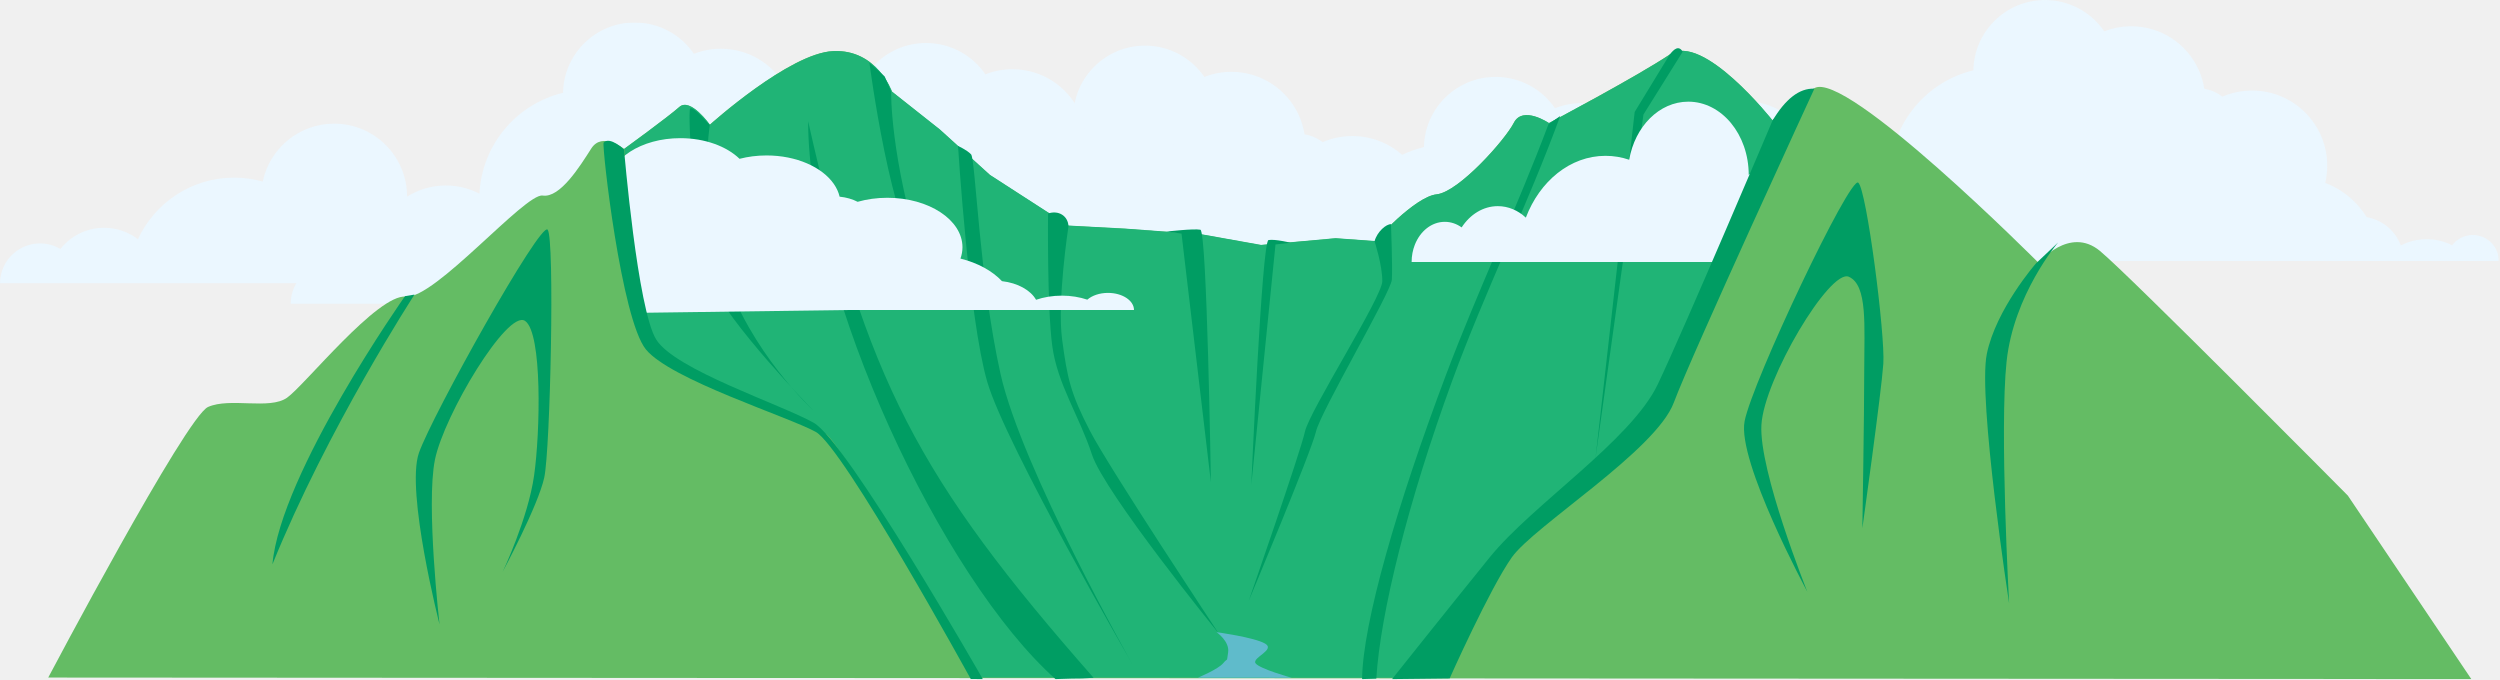
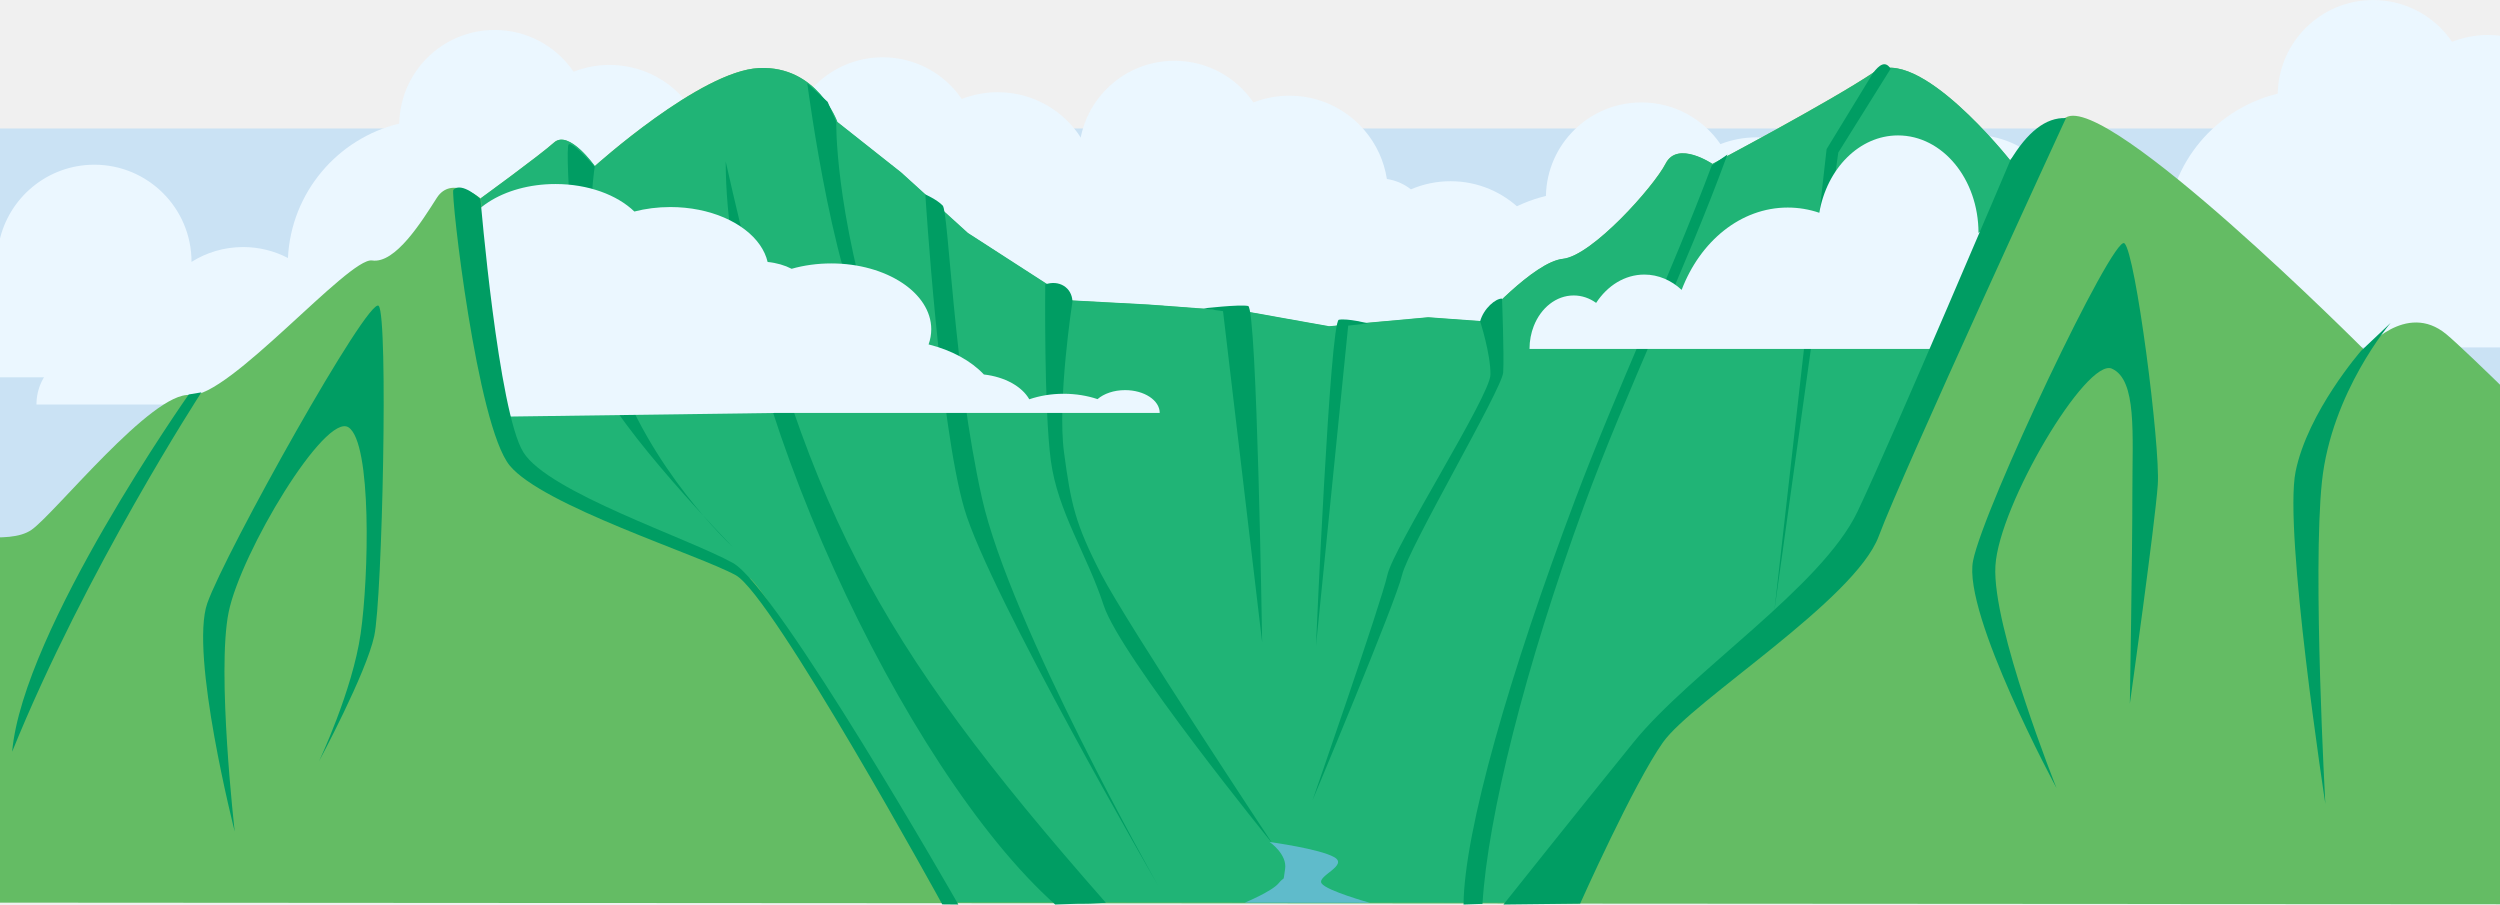
- <svg xmlns="http://www.w3.org/2000/svg" xmlns:xlink="http://www.w3.org/1999/xlink" width="1918px" height="521px" viewBox="0 0 1918 521" version="1.1">
+ <svg xmlns="http://www.w3.org/2000/svg" xmlns:xlink="http://www.w3.org/1999/xlink" width="1440px" height="521px" viewBox="0 0 1440 521" version="1.1">
  <defs>
    <polygon id="path-1" points="0.01 0.022 835.074 0.022 835.074 200.239 0.01 200.239" />
    <polygon id="path-3" points="0 0.257 835.065 0.257 835.065 200.472 0 200.472" />
  </defs>
  <g id="Spend-Plan" stroke="none" stroke-width="1" fill="none" fill-rule="evenodd">
-     <g id="Updated-Spend-Page-Copy-2" transform="translate(202, -16)">
-       <g id="Group-55" transform="translate(-202, 16)">
-         <g id="Group-3" transform="translate(1082, 0)">
-           <mask id="mask-2" fill="white">
-             <use xlink:href="#path-1" />
-           </mask>
-           <g id="Clip-2" />
-           <path d="M815.127,180.299 C808.646,180.299 802.891,183.39 799.247,188.175 C793.386,185.188 786.757,183.493 779.726,183.493 C772.583,183.493 765.852,185.243 759.922,188.322 C755.742,177.113 745.837,168.699 733.76,166.622 C726.388,154.691 715.209,145.361 701.916,140.324 C702.914,136.075 703.445,131.647 703.445,127.093 C703.445,95.273 677.641,69.478 645.808,69.478 C637.705,69.478 629.995,71.152 623,74.168 C619.067,71.086 614.34,68.97 609.172,68.195 C608.367,62.985 606.855,58.01 604.736,53.368 C595.797,33.779 576.047,20.156 553.102,20.156 C545.79,20.156 538.809,21.555 532.389,24.073 C522.493,9.557 505.826,0.022 486.928,0.022 C456.91,0.022 432.527,24.074 431.975,53.949 C396.431,62.511 369.7,93.675 367.86,131.378 C360.135,127.354 351.359,125.067 342.045,125.067 C331.122,125.067 320.938,128.205 312.324,133.614 L312.324,133.587 C312.324,102.687 287.266,77.638 256.353,77.638 C229.397,77.638 206.898,96.686 201.579,122.051 C194.602,120.1 187.245,119.053 179.645,119.053 C146.904,119.053 118.691,138.424 105.84,166.322 C98.642,160.813 89.649,157.531 79.885,157.531 C66.285,157.531 54.178,163.891 46.353,173.789 C41.776,171.083 36.44,169.524 30.736,169.524 C18.48,169.524 7.902,176.699 2.97,187.074 C1.074,191.065 0.01,195.527 0.01,200.239 L20.336,200.239 L37.161,200.239 L61.462,200.239 L98.428,200.239 L122.609,200.239 L260.863,200.239 L263.565,200.239 L289.464,200.239 L394.625,200.239 L398.242,200.239 L469.385,200.239 L505.188,200.239 L615.115,200.239 L654.557,200.239 L717.089,200.239 L743.287,200.239 L745.658,200.239 L762.067,200.239 L795.18,200.239 L813.795,200.239 L835.074,200.239 C835.074,189.227 826.144,180.299 815.127,180.299" id="Fill-1" fill="#EBF7FF" mask="url(#mask-2)" />
+     <g id="Updated-Spend-Page-Copy-2" transform="translate(0, -16)">
+       <g id="Group-19" transform="translate(-202, 16)">
+         <rect id="Rectangle" fill="#CAE2F4" x="41" y="74" width="1643" height="374" />
+         <g id="Group-55">
+           <g id="Group-3" transform="translate(1082, 0)">
+             <mask id="mask-2" fill="white">
+               <use xlink:href="#path-1" />
+             </mask>
+             <g id="Clip-2" />
+             <path d="M815.127,180.299 C808.646,180.299 802.891,183.39 799.247,188.175 C793.386,185.188 786.757,183.493 779.726,183.493 C772.583,183.493 765.852,185.243 759.922,188.322 C755.742,177.113 745.837,168.699 733.76,166.622 C726.388,154.691 715.209,145.361 701.916,140.324 C702.914,136.075 703.445,131.647 703.445,127.093 C703.445,95.273 677.641,69.478 645.808,69.478 C637.705,69.478 629.995,71.152 623,74.168 C619.067,71.086 614.34,68.97 609.172,68.195 C608.367,62.985 606.855,58.01 604.736,53.368 C595.797,33.779 576.047,20.156 553.102,20.156 C545.79,20.156 538.809,21.555 532.389,24.073 C522.493,9.557 505.826,0.022 486.928,0.022 C456.91,0.022 432.527,24.074 431.975,53.949 C396.431,62.511 369.7,93.675 367.86,131.378 C360.135,127.354 351.359,125.067 342.045,125.067 C331.122,125.067 320.938,128.205 312.324,133.614 L312.324,133.587 C312.324,102.687 287.266,77.638 256.353,77.638 C229.397,77.638 206.898,96.686 201.579,122.051 C194.602,120.1 187.245,119.053 179.645,119.053 C146.904,119.053 118.691,138.424 105.84,166.322 C98.642,160.813 89.649,157.531 79.885,157.531 C66.285,157.531 54.178,163.891 46.353,173.789 C41.776,171.083 36.44,169.524 30.736,169.524 C18.48,169.524 7.902,176.699 2.97,187.074 C1.074,191.065 0.01,195.527 0.01,200.239 L20.336,200.239 L37.161,200.239 L61.462,200.239 L98.428,200.239 L122.609,200.239 L260.863,200.239 L263.565,200.239 L289.464,200.239 L394.625,200.239 L398.242,200.239 L469.385,200.239 L505.188,200.239 L615.115,200.239 L654.557,200.239 L717.089,200.239 L743.287,200.239 L745.658,200.239 L762.067,200.239 L795.18,200.239 L813.795,200.239 L835.074,200.239 C835.074,189.227 826.144,180.299 815.127,180.299" id="Fill-1" fill="#EBF7FF" mask="url(#mask-2)" />
+           </g>
+           <g id="Group-6" transform="translate(0, 17)">
+             <mask id="mask-4" fill="white">
+               <use xlink:href="#path-3" />
+             </mask>
+             <g id="Clip-5" />
+             <path d="M815.117,180.533 C808.637,180.533 802.88,183.625 799.237,188.41 C793.376,185.423 786.746,183.727 779.717,183.727 C772.573,183.727 765.841,185.478 759.913,188.555 C755.733,177.347 745.826,168.933 733.75,166.856 C726.379,154.926 715.199,145.596 701.907,140.557 C702.905,136.309 703.435,131.881 703.435,127.328 C703.435,95.508 677.63,69.713 645.799,69.713 C637.696,69.713 629.985,71.386 622.99,74.403 C619.058,71.321 614.33,69.205 609.162,68.429 C608.356,63.22 606.845,58.243 604.726,53.601 C595.787,34.014 576.038,20.391 553.093,20.391 C545.781,20.391 538.798,21.789 532.379,24.307 C522.484,9.79 505.816,0.257 486.917,0.257 C456.899,0.257 432.517,24.308 431.965,54.182 C396.421,62.746 369.691,93.909 367.85,131.612 C360.124,127.588 351.35,125.302 342.036,125.302 C331.113,125.302 320.928,128.44 312.315,133.849 C312.315,133.839 312.315,133.83 312.315,133.822 C312.315,102.921 287.256,77.872 256.343,77.872 C229.388,77.872 206.889,96.921 201.569,122.286 C194.591,120.334 187.235,119.286 179.636,119.286 C146.893,119.286 118.681,138.657 105.829,166.557 C98.633,161.046 89.639,157.765 79.875,157.765 C66.275,157.765 54.168,164.125 46.344,174.023 C41.767,171.317 36.43,169.758 30.727,169.758 C18.47,169.758 7.893,176.933 2.961,187.308 C1.065,191.298 -0,195.761 -0,200.472 L20.327,200.472 L37.15,200.472 L37.152,200.472 L61.453,200.472 L98.418,200.472 L122.599,200.472 L260.853,200.472 L263.555,200.472 L289.454,200.472 L394.616,200.472 L398.233,200.472 L469.376,200.472 L505.177,200.472 L615.105,200.472 L654.547,200.472 L717.079,200.472 L743.278,200.472 L745.648,200.472 L762.057,200.472 L795.17,200.472 L813.785,200.472 L835.065,200.472 C835.065,189.461 826.133,180.533 815.117,180.533" id="Fill-4" fill="#EBF7FF" mask="url(#mask-4)" />
+           </g>
+           <path d="M1207.031,215.081 C1200.543,215.081 1194.78,218.17 1191.132,222.949 C1185.264,219.966 1178.628,218.272 1171.59,218.272 C1164.438,218.272 1157.7,220.02 1151.764,223.095 C1147.579,211.899 1137.662,203.494 1125.572,201.419 C1118.192,189.501 1107.001,180.182 1093.693,175.15 C1094.692,170.905 1095.223,166.482 1095.223,161.933 C1095.223,130.148 1069.39,104.381 1037.522,104.381 C1029.41,104.381 1021.691,106.053 1014.688,109.066 C1010.751,105.987 1006.018,103.873 1000.844,103.099 C1000.039,97.895 998.525,92.925 996.403,88.288 C987.454,68.72 967.683,55.112 944.712,55.112 C937.392,55.112 930.402,56.508 923.975,59.025 C914.069,44.524 897.382,35 878.463,35 C848.412,35 824.001,59.026 823.449,88.868 C787.866,97.421 761.104,128.551 759.262,166.213 C751.528,162.194 742.743,159.91 733.418,159.91 C722.483,159.91 712.287,163.044 703.664,168.447 L703.664,168.421 C703.664,137.554 678.578,112.531 647.63,112.531 C620.644,112.531 598.12,131.559 592.795,156.897 C585.809,154.947 578.446,153.902 570.837,153.902 C538.057,153.902 509.813,173.25 496.947,201.12 C489.744,195.616 480.74,192.338 470.964,192.338 C457.349,192.338 445.228,198.691 437.395,208.578 C432.813,205.876 427.47,204.318 421.76,204.318 C409.491,204.318 398.901,211.485 393.963,221.849 C392.065,225.836 391,230.293 391,235 L411.349,235 L411.35,235 L428.192,235 L452.522,235 L489.529,235 L513.737,235 L652.145,235 L654.85,235 L680.778,235 L786.057,235 L789.678,235 L860.901,235 L896.743,235 L1006.794,235 L1046.28,235 L1108.882,235 L1135.11,235 L1137.483,235 L1153.911,235 L1187.061,235 L1205.697,235 L1227,235 C1227,224 1218.06,215.081 1207.031,215.081" id="Fill-7" fill="#EBF7FF" />
+           <path d="M1039.029,213.081 C1032.543,213.081 1026.779,216.17 1023.133,220.949 C1017.264,217.966 1010.629,216.272 1003.59,216.272 C996.438,216.272 989.7,218.02 983.764,221.094 C979.579,209.899 969.661,201.494 957.572,199.419 C950.192,187.501 939.001,178.182 925.693,173.149 C926.692,168.905 927.223,164.482 927.223,159.933 C927.223,128.148 901.389,102.381 869.522,102.381 C861.41,102.381 853.691,104.053 846.688,107.066 C842.751,103.987 838.018,101.873 832.844,101.099 C832.038,95.895 830.525,90.925 828.403,86.288 C819.455,66.72 799.683,53.112 776.712,53.112 C769.392,53.112 762.403,54.508 755.976,57.025 C746.069,42.523 729.383,33 710.463,33 C680.412,33 656.002,57.026 655.449,86.868 C619.865,95.421 593.105,126.551 591.263,164.213 C583.528,160.194 574.744,157.91 565.419,157.91 C554.484,157.91 544.288,161.044 535.665,166.447 C535.665,166.438 535.665,166.429 535.665,166.421 C535.665,135.554 510.578,110.531 479.631,110.531 C452.645,110.531 430.121,129.559 424.795,154.897 C417.81,152.947 410.446,151.902 402.837,151.902 C370.058,151.902 341.814,171.25 328.948,199.12 C321.744,193.615 312.74,190.338 302.965,190.338 C289.35,190.338 277.229,196.691 269.396,206.578 C264.814,203.876 259.471,202.318 253.762,202.318 C241.491,202.318 230.902,209.485 225.965,219.849 C224.066,223.836 223,228.293 223,233 L243.35,233 L260.194,233 L284.522,233 L321.529,233 L345.737,233 L484.146,233 L486.851,233 L512.779,233 L618.058,233 L621.679,233 L692.902,233 L728.743,233 L838.794,233 L878.28,233 L940.882,233 L967.11,233 L969.483,233 L985.911,233 L1019.06,233 L1037.696,233 L1059,233 C1059,222 1050.058,213.081 1039.029,213.081" id="Fill-9" fill="#EBF7FF" />
+           <path d="M1476.031,239.081 C1469.544,239.081 1463.78,242.17 1460.132,246.949 C1454.265,243.966 1447.628,242.272 1440.59,242.272 C1433.44,242.272 1426.7,244.02 1420.765,247.095 C1416.579,235.899 1406.662,227.494 1394.573,225.419 C1387.192,213.501 1376.001,204.182 1362.694,199.15 C1363.693,194.905 1364.223,190.482 1364.223,185.933 C1364.223,154.148 1338.39,128.381 1306.522,128.381 C1298.41,128.381 1290.692,130.053 1283.689,133.066 C1279.752,129.987 1275.019,127.873 1269.845,127.099 C1269.039,121.895 1267.526,116.925 1265.404,112.288 C1256.454,92.72 1236.684,79.112 1213.713,79.112 C1206.392,79.112 1199.402,80.508 1192.976,83.025 C1183.07,68.524 1166.382,59 1147.462,59 C1117.412,59 1093.003,83.026 1092.45,112.868 C1056.866,121.421 1030.105,152.551 1028.262,190.213 C1020.527,186.194 1011.743,183.91 1002.419,183.91 C991.484,183.91 981.287,187.044 972.664,192.447 C972.664,192.438 972.666,192.429 972.666,192.421 C972.666,161.554 947.578,136.531 916.63,136.531 C889.644,136.531 867.12,155.559 861.795,180.897 C854.809,178.947 847.446,177.902 839.837,177.902 C807.058,177.902 778.813,197.25 765.948,225.12 C758.744,219.616 749.74,216.338 739.965,216.338 C726.349,216.338 714.229,222.691 706.395,232.578 C701.813,229.876 696.47,228.318 690.762,228.318 C678.491,228.318 667.902,235.485 662.965,245.849 C661.066,249.836 660,254.293 660,259 L680.35,259 L697.192,259 L721.522,259 L758.528,259 L782.737,259 L921.145,259 L923.851,259 L949.778,259 L1055.059,259 L1058.68,259 L1129.902,259 L1165.744,259 L1275.795,259 L1315.28,259 L1377.882,259 L1404.11,259 L1406.483,259 L1422.912,259 L1456.061,259 L1474.697,259 L1496,259 C1496,248 1487.06,239.081 1476.031,239.081" id="Fill-11" fill="#EBF7FF" />
+           <path d="M311.525,227.53 C333.36,229.663 402.898,147.978 416.329,150.027 C429.76,152.075 445.077,127.324 453.582,113.998 C462.088,100.673 478.792,114.248 478.792,114.248 C478.792,114.248 512.596,89.679 521.059,82.101 C529.521,74.523 544.486,95.742 544.486,95.742 C544.486,95.742 605.416,40.792 639.045,39.209 C672.674,37.627 684.191,70.307 684.191,70.307 L720.946,99.406 L759.339,134.268 L819.554,173.179 L863.238,175.526 L922.032,179.94 L967.354,188.052 L1024.541,182.871 L1054.78,185.087 C1054.78,185.087 1085.296,150.908 1102.118,149.159 C1118.939,147.411 1154.542,107.534 1161.366,94.192 C1168.191,80.85 1188.258,94.458 1188.258,94.458 C1188.258,94.458 1255.764,58.73 1281.106,41.74 C1306.448,24.75 1359.72,92.325 1359.72,92.325 C1359.72,92.325 1368.196,82.832 1391.843,67.741 C1415.49,52.65 1563.948,201.626 1563.948,201.626 C1563.948,201.626 1587.698,173.126 1611.081,192.515 C1634.466,211.904 1801.266,380.218 1801.266,380.218 L1896,521 L37,519.821 C37,519.821 142.738,319.725 159.603,312.229 C176.468,304.735 206.649,314.61 220.168,305.167 C233.686,295.722 289.69,225.398 311.525,227.53" id="Fill-13" fill="#64BC64" />
+           <path d="M479,114.171 C479,114.171 512.801,89.628 521.263,82.056 C529.725,74.486 544.69,95.684 544.69,95.684 C544.69,95.684 605.617,40.791 639.243,39.209 C672.871,37.629 684.386,70.275 684.386,70.275 L721.14,99.345 L759.532,134.17 L819.742,173.041 L863.424,175.387 L922.216,179.795 L967.534,187.898 L1024.718,182.724 L1054.955,184.936 C1054.955,184.936 1085.469,150.793 1102.291,149.045 C1119.112,147.299 1154.712,107.464 1161.535,94.135 C1168.361,80.808 1188.426,94.402 1188.426,94.402 C1188.426,94.402 1255.929,58.71 1281.27,41.737 C1306.61,24.765 1359.878,92.272 1359.878,92.272 C1359.878,92.272 1368.354,82.787 1392,67.711 C1358.957,102.787 1274.362,322.661 1274.362,322.661 L1158.75,422.304 L1104.22,520 L750.698,519.778 C750.698,519.778 643.414,336.828 633.639,332.905 C616.568,326.052 507.966,282.862 497.74,264.58 C487.516,246.299 479,114.171 479,114.171" id="Fill-15" fill="#20B476" />
+           <path d="M708,201 C683.726,176.768 667,48 667,48 L678.725,58.673 L683.698,70.239 C683.698,70.239 682.481,119.172 708,201" id="Fill-17" fill="#009D63" />
+           <path d="M620,93 C620.107,225.686 722.838,443.591 809.805,521 C835.633,519.979 819.908,521.1 839,520.012 C704.342,366.859 664.51,291.193 620,93" id="Fill-19" fill="#009D63" />
+           <path d="M544.562,96.049 C544.562,96.049 532.088,81.413 529.557,83.142 C527.027,84.871 533.253,185.243 545.325,215.983 C557.397,246.721 624,315 624,315 C624,315 575.12,269.862 555.452,208.428 C535.784,146.994 544.562,96.049 544.562,96.049" id="Fill-21" fill="#009D63" />
+           <path d="M402.815,246.195 C389.445,237.132 340.669,318.295 333.687,352.671 C326.705,387.046 337.203,479 337.203,479 C337.203,479 311.105,376.686 321.407,347.446 C331.709,318.206 414.597,169.769 420.148,176.203 C425.698,182.635 422.222,344.617 417.577,366.257 C412.933,387.899 385.667,438.658 385.667,438.658 C385.667,438.658 405.016,398.026 409.748,364.905 C414.481,331.784 416.184,255.257 402.815,246.195" id="Fill-23" fill="#009D63" />
+           <path d="M1418.453,212.345 C1403.944,205.861 1353.384,290.792 1351.356,325.977 C1349.327,361.162 1386.589,454 1386.589,454 C1386.589,454 1332.429,353.806 1338.47,323.078 C1344.512,292.348 1419.263,134.805 1425.665,140.132 C1432.067,145.457 1446.411,256.926 1444.887,279.123 C1443.364,301.32 1428.797,405.314 1428.797,405.314 C1428.797,405.314 1430.264,317.074 1430.245,283.538 C1430.228,250.002 1432.961,218.83 1418.453,212.345" id="Fill-25" fill="#009D63" />
+           <path d="M318,226 C318,226 251.197,328.739 209,433 C215.129,362.849 310.718,227.204 310.718,227.204 L318,226 Z" id="Fill-27" fill="#009D63" />
+           <path d="M735,112 C735,112 741.634,114.9 745.004,118.407 C748.376,121.912 751.318,213.755 767.576,286.728 C783.833,359.7 869,510 869,510 C869,510 771.64,341.695 757.439,293.014 C743.239,244.333 735,112 735,112" id="Fill-29" fill="#009D63" />
+           <path d="M1187.998,95.289 C1164.178,158.727 1133.281,224.155 1109.309,287.744 C1071.789,387.283 1045.408,478.474 1045,521 L1055.914,520.629 C1058.912,470.735 1080.352,384.439 1114.317,291.621 C1138.801,224.711 1172.759,155.483 1197,89 L1187.998,95.289 Z" id="Fill-31" fill="#009D63" />
+           <path d="M819.736,173.616 C819.736,173.616 810.896,230.872 814.87,260.538 C818.845,290.205 821.28,301.698 836.185,330.516 C851.091,359.335 935,486 935,486 C935,486 847.306,378.094 837.727,348.691 C828.147,319.286 811.247,294.909 807.27,265.242 C803.297,235.576 804.059,163.826 804.059,163.826 C811.891,161.046 819.426,165.526 819.736,173.616" id="Fill-33" fill="#009D63" />
+           <path d="M895,177.667 L906.462,179.217 L929,370 C929,370 926.024,177.252 920.933,176.245 C915.841,175.237 895,177.667 895,177.667" id="Fill-35" fill="#009D63" />
+           <path d="M990,186.247 L978.563,187.567 L960,372 C960,372 968.103,185.077 973.189,184.171 C978.275,183.265 990,186.247 990,186.247" id="Fill-37" fill="#009D63" />
+           <path d="M1054.557,185.069 C1056.602,177.611 1063.629,171.783 1067.164,172.006 C1067.164,172.006 1068.46,205.006 1067.825,214.58 C1067.189,224.156 1013.079,315.916 1009.589,331.211 C1006.099,346.505 958,461 958,461 C958,461 997.661,347.061 1001.157,331.128 C1004.651,315.193 1060.414,227.92 1060.507,215.785 C1060.598,203.651 1054.557,185.069 1054.557,185.069" id="Fill-39" fill="#009D63" />
+           <path d="M1291,39.607 L1260.854,87.866 L1224,352 L1254.126,85.882 L1280.867,42.063 C1284.445,37.368 1287.918,34.723 1291,39.607" id="Fill-41" fill="#009D63" />
+           <path d="M933.333,485 C933.333,485 962.13,488.914 970.532,493.735 C978.931,498.557 960.323,504.536 963.242,508.829 C966.162,513.122 991,520 991,520 L919,519.929 C919,519.929 934.659,513.447 938.493,508.746 C942.327,504.044 940.88,509.084 942.213,500.568 C943.545,492.051 933.333,485 933.333,485" id="Fill-43" fill="#5FBBCB" />
+           <path d="M1579,186 C1579,186 1544.905,225.836 1539.44,277.43 C1533.977,329.025 1541.396,463 1541.396,463 C1541.396,463 1517.258,305.905 1524.281,271.542 C1531.302,237.178 1561.981,202.093 1561.981,202.093 L1579,186 Z" id="Fill-45" fill="#009D63" />
+           <path d="M1356.378,121.546 C1365.419,121.211 1348.743,128.734 1341.61,134.159 L1341.61,134.132 C1341.61,103.132 1320.86,78 1295.263,78 C1272.944,78 1254.313,97.112 1249.908,122.559 C1244.13,120.601 1238.039,119.55 1231.746,119.55 C1204.635,119.55 1181.273,138.984 1170.631,166.973 C1164.672,161.445 1157.225,158.154 1149.14,158.154 C1137.878,158.154 1127.854,164.534 1121.375,174.465 C1117.584,171.749 1113.165,170.186 1108.443,170.186 C1098.295,170.186 1089.536,177.383 1085.452,187.794 C1083.881,191.796 1083,196.274 1083,201 L1099.832,201 L1113.762,201 L1133.887,201 L1164.495,201 L1184.517,201 L1298.997,201 L1301.236,201 L1322.681,201" id="Fill-47" fill="#EBF7FF" />
+           <path d="M1392,68.022 C1392,68.022 1297.898,271.966 1284.155,308.849 C1270.412,345.729 1176.866,403.523 1159.856,427.609 C1142.845,451.693 1112.173,520.479 1112.173,520.479 L1068,521 C1068,521 1110.19,467.965 1143.029,427.442 C1175.871,386.919 1251.402,337.884 1271.924,294.686 C1292.446,251.489 1359.842,92.595 1359.842,92.595 C1369.653,76.196 1380.316,67.508 1392,68.022" id="Fill-49" fill="#009D63" />
+           <path d="M488.41,216.996 L490.572,240 L650.095,237.839 L689.527,237.839 L752.043,237.839 L778.236,237.839 L780.605,237.839 L797.011,237.839 L830.116,237.839 L848.726,237.839 L870,237.839 C870,230.587 861.072,224.709 850.058,224.709 C843.58,224.709 837.824,226.744 834.181,229.895 C828.322,227.929 821.695,226.812 814.666,226.812 C807.525,226.812 800.795,227.964 794.866,229.992 C790.687,222.611 780.785,217.072 768.711,215.703 C761.341,207.847 750.165,201.704 736.875,198.386 C737.873,195.588 738.403,192.673 738.403,189.674 C738.403,168.721 712.605,151.736 680.78,151.736 C672.68,151.736 664.971,152.838 657.979,154.825 C654.046,152.795 649.321,151.401 644.153,150.891 C643.349,147.46 641.837,144.184 639.718,141.127 C630.781,128.229 611.038,119.258 588.099,119.258 C580.787,119.258 573.807,120.179 567.39,121.838 C557.497,112.278 540.833,106 521.939,106 C491.929,106 467.552,121.838 467,141.51 L488.41,216.996 Z" id="Fill-51" fill="#EBF7FF" />
+           <path d="M478.766,114.661 C478.766,114.661 467.902,104.335 463.094,109.397 C461.669,112.256 476.649,244.921 495.551,268.098 C514.453,291.276 604.585,319.629 625.82,331.335 C647.054,343.04 744.742,520.907 744.742,520.907 L754,521 C754,521 649.894,338.598 624.19,324.294 C598.485,309.99 517.879,283.647 503.464,260.513 C489.051,237.38 478.766,114.661 478.766,114.661" id="Fill-53" fill="#009D63" />
        </g>
-         <g id="Group-6" transform="translate(0, 17)">
-           <mask id="mask-4" fill="white">
-             <use xlink:href="#path-3" />
-           </mask>
-           <g id="Clip-5" />
-           <path d="M815.117,180.533 C808.637,180.533 802.88,183.625 799.237,188.41 C793.376,185.423 786.746,183.727 779.717,183.727 C772.573,183.727 765.841,185.478 759.913,188.555 C755.733,177.347 745.826,168.933 733.75,166.856 C726.379,154.926 715.199,145.596 701.907,140.557 C702.905,136.309 703.435,131.881 703.435,127.328 C703.435,95.508 677.63,69.713 645.799,69.713 C637.696,69.713 629.985,71.386 622.99,74.403 C619.058,71.321 614.33,69.205 609.162,68.429 C608.356,63.22 606.845,58.243 604.726,53.601 C595.787,34.014 576.038,20.391 553.093,20.391 C545.781,20.391 538.798,21.789 532.379,24.307 C522.484,9.79 505.816,0.257 486.917,0.257 C456.899,0.257 432.517,24.308 431.965,54.182 C396.421,62.746 369.691,93.909 367.85,131.612 C360.124,127.588 351.35,125.302 342.036,125.302 C331.113,125.302 320.928,128.44 312.315,133.849 C312.315,133.839 312.315,133.83 312.315,133.822 C312.315,102.921 287.256,77.872 256.343,77.872 C229.388,77.872 206.889,96.921 201.569,122.286 C194.591,120.334 187.235,119.286 179.636,119.286 C146.893,119.286 118.681,138.657 105.829,166.557 C98.633,161.046 89.639,157.765 79.875,157.765 C66.275,157.765 54.168,164.125 46.344,174.023 C41.767,171.317 36.43,169.758 30.727,169.758 C18.47,169.758 7.893,176.933 2.961,187.308 C1.065,191.298 -0,195.761 -0,200.472 L20.327,200.472 L37.15,200.472 L37.152,200.472 L61.453,200.472 L98.418,200.472 L122.599,200.472 L260.853,200.472 L263.555,200.472 L289.454,200.472 L394.616,200.472 L398.233,200.472 L469.376,200.472 L505.177,200.472 L615.105,200.472 L654.547,200.472 L717.079,200.472 L743.278,200.472 L745.648,200.472 L762.057,200.472 L795.17,200.472 L813.785,200.472 L835.065,200.472 C835.065,189.461 826.133,180.533 815.117,180.533" id="Fill-4" fill="#EBF7FF" mask="url(#mask-4)" />
-         </g>
-         <path d="M1207.031,215.081 C1200.543,215.081 1194.78,218.17 1191.132,222.949 C1185.264,219.966 1178.628,218.272 1171.59,218.272 C1164.438,218.272 1157.7,220.02 1151.764,223.095 C1147.579,211.899 1137.662,203.494 1125.572,201.419 C1118.192,189.501 1107.001,180.182 1093.693,175.15 C1094.692,170.905 1095.223,166.482 1095.223,161.933 C1095.223,130.148 1069.39,104.381 1037.522,104.381 C1029.41,104.381 1021.691,106.053 1014.688,109.066 C1010.751,105.987 1006.018,103.873 1000.844,103.099 C1000.039,97.895 998.525,92.925 996.403,88.288 C987.454,68.72 967.683,55.112 944.712,55.112 C937.392,55.112 930.402,56.508 923.975,59.025 C914.069,44.524 897.382,35 878.463,35 C848.412,35 824.001,59.026 823.449,88.868 C787.866,97.421 761.104,128.551 759.262,166.213 C751.528,162.194 742.743,159.91 733.418,159.91 C722.483,159.91 712.287,163.044 703.664,168.447 L703.664,168.421 C703.664,137.554 678.578,112.531 647.63,112.531 C620.644,112.531 598.12,131.559 592.795,156.897 C585.809,154.947 578.446,153.902 570.837,153.902 C538.057,153.902 509.813,173.25 496.947,201.12 C489.744,195.616 480.74,192.338 470.964,192.338 C457.349,192.338 445.228,198.691 437.395,208.578 C432.813,205.876 427.47,204.318 421.76,204.318 C409.491,204.318 398.901,211.485 393.963,221.849 C392.065,225.836 391,230.293 391,235 L411.349,235 L411.35,235 L428.192,235 L452.522,235 L489.529,235 L513.737,235 L652.145,235 L654.85,235 L680.778,235 L786.057,235 L789.678,235 L860.901,235 L896.743,235 L1006.794,235 L1046.28,235 L1108.882,235 L1135.11,235 L1137.483,235 L1153.911,235 L1187.061,235 L1205.697,235 L1227,235 C1227,224 1218.06,215.081 1207.031,215.081" id="Fill-7" fill="#EBF7FF" />
-         <path d="M1039.029,213.081 C1032.543,213.081 1026.779,216.17 1023.133,220.949 C1017.264,217.966 1010.629,216.272 1003.59,216.272 C996.438,216.272 989.7,218.02 983.764,221.094 C979.579,209.899 969.661,201.494 957.572,199.419 C950.192,187.501 939.001,178.182 925.693,173.149 C926.692,168.905 927.223,164.482 927.223,159.933 C927.223,128.148 901.389,102.381 869.522,102.381 C861.41,102.381 853.691,104.053 846.688,107.066 C842.751,103.987 838.018,101.873 832.844,101.099 C832.038,95.895 830.525,90.925 828.403,86.288 C819.455,66.72 799.683,53.112 776.712,53.112 C769.392,53.112 762.403,54.508 755.976,57.025 C746.069,42.523 729.383,33 710.463,33 C680.412,33 656.002,57.026 655.449,86.868 C619.865,95.421 593.105,126.551 591.263,164.213 C583.528,160.194 574.744,157.91 565.419,157.91 C554.484,157.91 544.288,161.044 535.665,166.447 C535.665,166.438 535.665,166.429 535.665,166.421 C535.665,135.554 510.578,110.531 479.631,110.531 C452.645,110.531 430.121,129.559 424.795,154.897 C417.81,152.947 410.446,151.902 402.837,151.902 C370.058,151.902 341.814,171.25 328.948,199.12 C321.744,193.615 312.74,190.338 302.965,190.338 C289.35,190.338 277.229,196.691 269.396,206.578 C264.814,203.876 259.471,202.318 253.762,202.318 C241.491,202.318 230.902,209.485 225.965,219.849 C224.066,223.836 223,228.293 223,233 L243.35,233 L260.194,233 L284.522,233 L321.529,233 L345.737,233 L484.146,233 L486.851,233 L512.779,233 L618.058,233 L621.679,233 L692.902,233 L728.743,233 L838.794,233 L878.28,233 L940.882,233 L967.11,233 L969.483,233 L985.911,233 L1019.06,233 L1037.696,233 L1059,233 C1059,222 1050.058,213.081 1039.029,213.081" id="Fill-9" fill="#EBF7FF" />
-         <path d="M1476.031,239.081 C1469.544,239.081 1463.78,242.17 1460.132,246.949 C1454.265,243.966 1447.628,242.272 1440.59,242.272 C1433.44,242.272 1426.7,244.02 1420.765,247.095 C1416.579,235.899 1406.662,227.494 1394.573,225.419 C1387.192,213.501 1376.001,204.182 1362.694,199.15 C1363.693,194.905 1364.223,190.482 1364.223,185.933 C1364.223,154.148 1338.39,128.381 1306.522,128.381 C1298.41,128.381 1290.692,130.053 1283.689,133.066 C1279.752,129.987 1275.019,127.873 1269.845,127.099 C1269.039,121.895 1267.526,116.925 1265.404,112.288 C1256.454,92.72 1236.684,79.112 1213.713,79.112 C1206.392,79.112 1199.402,80.508 1192.976,83.025 C1183.07,68.524 1166.382,59 1147.462,59 C1117.412,59 1093.003,83.026 1092.45,112.868 C1056.866,121.421 1030.105,152.551 1028.262,190.213 C1020.527,186.194 1011.743,183.91 1002.419,183.91 C991.484,183.91 981.287,187.044 972.664,192.447 C972.664,192.438 972.666,192.429 972.666,192.421 C972.666,161.554 947.578,136.531 916.63,136.531 C889.644,136.531 867.12,155.559 861.795,180.897 C854.809,178.947 847.446,177.902 839.837,177.902 C807.058,177.902 778.813,197.25 765.948,225.12 C758.744,219.616 749.74,216.338 739.965,216.338 C726.349,216.338 714.229,222.691 706.395,232.578 C701.813,229.876 696.47,228.318 690.762,228.318 C678.491,228.318 667.902,235.485 662.965,245.849 C661.066,249.836 660,254.293 660,259 L680.35,259 L697.192,259 L721.522,259 L758.528,259 L782.737,259 L921.145,259 L923.851,259 L949.778,259 L1055.059,259 L1058.68,259 L1129.902,259 L1165.744,259 L1275.795,259 L1315.28,259 L1377.882,259 L1404.11,259 L1406.483,259 L1422.912,259 L1456.061,259 L1474.697,259 L1496,259 C1496,248 1487.06,239.081 1476.031,239.081" id="Fill-11" fill="#EBF7FF" />
-         <path d="M311.525,227.53 C333.36,229.663 402.898,147.978 416.329,150.027 C429.76,152.075 445.077,127.324 453.582,113.998 C462.088,100.673 478.792,114.248 478.792,114.248 C478.792,114.248 512.596,89.679 521.059,82.101 C529.521,74.523 544.486,95.742 544.486,95.742 C544.486,95.742 605.416,40.792 639.045,39.209 C672.674,37.627 684.191,70.307 684.191,70.307 L720.946,99.406 L759.339,134.268 L819.554,173.179 L863.238,175.526 L922.032,179.94 L967.354,188.052 L1024.541,182.871 L1054.78,185.087 C1054.78,185.087 1085.296,150.908 1102.118,149.159 C1118.939,147.411 1154.542,107.534 1161.366,94.192 C1168.191,80.85 1188.258,94.458 1188.258,94.458 C1188.258,94.458 1255.764,58.73 1281.106,41.74 C1306.448,24.75 1359.72,92.325 1359.72,92.325 C1359.72,92.325 1368.196,82.832 1391.843,67.741 C1415.49,52.65 1563.948,201.626 1563.948,201.626 C1563.948,201.626 1587.698,173.126 1611.081,192.515 C1634.466,211.904 1801.266,380.218 1801.266,380.218 L1896,521 L37,519.821 C37,519.821 142.738,319.725 159.603,312.229 C176.468,304.735 206.649,314.61 220.168,305.167 C233.686,295.722 289.69,225.398 311.525,227.53" id="Fill-13" fill="#64BC64" />
-         <path d="M479,114.171 C479,114.171 512.801,89.628 521.263,82.056 C529.725,74.486 544.69,95.684 544.69,95.684 C544.69,95.684 605.617,40.791 639.243,39.209 C672.871,37.629 684.386,70.275 684.386,70.275 L721.14,99.345 L759.532,134.17 L819.742,173.041 L863.424,175.387 L922.216,179.795 L967.534,187.898 L1024.718,182.724 L1054.955,184.936 C1054.955,184.936 1085.469,150.793 1102.291,149.045 C1119.112,147.299 1154.712,107.464 1161.535,94.135 C1168.361,80.808 1188.426,94.402 1188.426,94.402 C1188.426,94.402 1255.929,58.71 1281.27,41.737 C1306.61,24.765 1359.878,92.272 1359.878,92.272 C1359.878,92.272 1368.354,82.787 1392,67.711 C1358.957,102.787 1274.362,322.661 1274.362,322.661 L1158.75,422.304 L1104.22,520 L750.698,519.778 C750.698,519.778 643.414,336.828 633.639,332.905 C616.568,326.052 507.966,282.862 497.74,264.58 C487.516,246.299 479,114.171 479,114.171" id="Fill-15" fill="#20B476" />
-         <path d="M708,201 C683.726,176.768 667,48 667,48 L678.725,58.673 L683.698,70.239 C683.698,70.239 682.481,119.172 708,201" id="Fill-17" fill="#009D63" />
-         <path d="M620,93 C620.107,225.686 722.838,443.591 809.805,521 C835.633,519.979 819.908,521.1 839,520.012 C704.342,366.859 664.51,291.193 620,93" id="Fill-19" fill="#009D63" />
-         <path d="M544.562,96.049 C544.562,96.049 532.088,81.413 529.557,83.142 C527.027,84.871 533.253,185.243 545.325,215.983 C557.397,246.721 624,315 624,315 C624,315 575.12,269.862 555.452,208.428 C535.784,146.994 544.562,96.049 544.562,96.049" id="Fill-21" fill="#009D63" />
-         <path d="M402.815,246.195 C389.445,237.132 340.669,318.295 333.687,352.671 C326.705,387.046 337.203,479 337.203,479 C337.203,479 311.105,376.686 321.407,347.446 C331.709,318.206 414.597,169.769 420.148,176.203 C425.698,182.635 422.222,344.617 417.577,366.257 C412.933,387.899 385.667,438.658 385.667,438.658 C385.667,438.658 405.016,398.026 409.748,364.905 C414.481,331.784 416.184,255.257 402.815,246.195" id="Fill-23" fill="#009D63" />
-         <path d="M1418.453,212.345 C1403.944,205.861 1353.384,290.792 1351.356,325.977 C1349.327,361.162 1386.589,454 1386.589,454 C1386.589,454 1332.429,353.806 1338.47,323.078 C1344.512,292.348 1419.263,134.805 1425.665,140.132 C1432.067,145.457 1446.411,256.926 1444.887,279.123 C1443.364,301.32 1428.797,405.314 1428.797,405.314 C1428.797,405.314 1430.264,317.074 1430.245,283.538 C1430.228,250.002 1432.961,218.83 1418.453,212.345" id="Fill-25" fill="#009D63" />
-         <path d="M318,226 C318,226 251.197,328.739 209,433 C215.129,362.849 310.718,227.204 310.718,227.204 L318,226 Z" id="Fill-27" fill="#009D63" />
-         <path d="M735,112 C735,112 741.634,114.9 745.004,118.407 C748.376,121.912 751.318,213.755 767.576,286.728 C783.833,359.7 869,510 869,510 C869,510 771.64,341.695 757.439,293.014 C743.239,244.333 735,112 735,112" id="Fill-29" fill="#009D63" />
-         <path d="M1187.998,95.289 C1164.178,158.727 1133.281,224.155 1109.309,287.744 C1071.789,387.283 1045.408,478.474 1045,521 L1055.914,520.629 C1058.912,470.735 1080.352,384.439 1114.317,291.621 C1138.801,224.711 1172.759,155.483 1197,89 L1187.998,95.289 Z" id="Fill-31" fill="#009D63" />
-         <path d="M819.736,173.616 C819.736,173.616 810.896,230.872 814.87,260.538 C818.845,290.205 821.28,301.698 836.185,330.516 C851.091,359.335 935,486 935,486 C935,486 847.306,378.094 837.727,348.691 C828.147,319.286 811.247,294.909 807.27,265.242 C803.297,235.576 804.059,163.826 804.059,163.826 C811.891,161.046 819.426,165.526 819.736,173.616" id="Fill-33" fill="#009D63" />
-         <path d="M895,177.667 L906.462,179.217 L929,370 C929,370 926.024,177.252 920.933,176.245 C915.841,175.237 895,177.667 895,177.667" id="Fill-35" fill="#009D63" />
-         <path d="M990,186.247 L978.563,187.567 L960,372 C960,372 968.103,185.077 973.189,184.171 C978.275,183.265 990,186.247 990,186.247" id="Fill-37" fill="#009D63" />
-         <path d="M1054.557,185.069 C1056.602,177.611 1063.629,171.783 1067.164,172.006 C1067.164,172.006 1068.46,205.006 1067.825,214.58 C1067.189,224.156 1013.079,315.916 1009.589,331.211 C1006.099,346.505 958,461 958,461 C958,461 997.661,347.061 1001.157,331.128 C1004.651,315.193 1060.414,227.92 1060.507,215.785 C1060.598,203.651 1054.557,185.069 1054.557,185.069" id="Fill-39" fill="#009D63" />
-         <path d="M1291,39.607 L1260.854,87.866 L1224,352 L1254.126,85.882 L1280.867,42.063 C1284.445,37.368 1287.918,34.723 1291,39.607" id="Fill-41" fill="#009D63" />
-         <path d="M933.333,485 C933.333,485 962.13,488.914 970.532,493.735 C978.931,498.557 960.323,504.536 963.242,508.829 C966.162,513.122 991,520 991,520 L919,519.929 C919,519.929 934.659,513.447 938.493,508.746 C942.327,504.044 940.88,509.084 942.213,500.568 C943.545,492.051 933.333,485 933.333,485" id="Fill-43" fill="#5FBBCB" />
-         <path d="M1579,186 C1579,186 1544.905,225.836 1539.44,277.43 C1533.977,329.025 1541.396,463 1541.396,463 C1541.396,463 1517.258,305.905 1524.281,271.542 C1531.302,237.178 1561.981,202.093 1561.981,202.093 L1579,186 Z" id="Fill-45" fill="#009D63" />
-         <path d="M1356.378,121.546 C1365.419,121.211 1348.743,128.734 1341.61,134.159 L1341.61,134.132 C1341.61,103.132 1320.86,78 1295.263,78 C1272.944,78 1254.313,97.112 1249.908,122.559 C1244.13,120.601 1238.039,119.55 1231.746,119.55 C1204.635,119.55 1181.273,138.984 1170.631,166.973 C1164.672,161.445 1157.225,158.154 1149.14,158.154 C1137.878,158.154 1127.854,164.534 1121.375,174.465 C1117.584,171.749 1113.165,170.186 1108.443,170.186 C1098.295,170.186 1089.536,177.383 1085.452,187.794 C1083.881,191.796 1083,196.274 1083,201 L1099.832,201 L1113.762,201 L1133.887,201 L1164.495,201 L1184.517,201 L1298.997,201 L1301.236,201 L1322.681,201" id="Fill-47" fill="#EBF7FF" />
-         <path d="M1392,68.022 C1392,68.022 1297.898,271.966 1284.155,308.849 C1270.412,345.729 1176.866,403.523 1159.856,427.609 C1142.845,451.693 1112.173,520.479 1112.173,520.479 L1068,521 C1068,521 1110.19,467.965 1143.029,427.442 C1175.871,386.919 1251.402,337.884 1271.924,294.686 C1292.446,251.489 1359.842,92.595 1359.842,92.595 C1369.653,76.196 1380.316,67.508 1392,68.022" id="Fill-49" fill="#009D63" />
-         <path d="M488.41,216.996 L490.572,240 L650.095,237.839 L689.527,237.839 L752.043,237.839 L778.236,237.839 L780.605,237.839 L797.011,237.839 L830.116,237.839 L848.726,237.839 L870,237.839 C870,230.587 861.072,224.709 850.058,224.709 C843.58,224.709 837.824,226.744 834.181,229.895 C828.322,227.929 821.695,226.812 814.666,226.812 C807.525,226.812 800.795,227.964 794.866,229.992 C790.687,222.611 780.785,217.072 768.711,215.703 C761.341,207.847 750.165,201.704 736.875,198.386 C737.873,195.588 738.403,192.673 738.403,189.674 C738.403,168.721 712.605,151.736 680.78,151.736 C672.68,151.736 664.971,152.838 657.979,154.825 C654.046,152.795 649.321,151.401 644.153,150.891 C643.349,147.46 641.837,144.184 639.718,141.127 C630.781,128.229 611.038,119.258 588.099,119.258 C580.787,119.258 573.807,120.179 567.39,121.838 C557.497,112.278 540.833,106 521.939,106 C491.929,106 467.552,121.838 467,141.51 L488.41,216.996 Z" id="Fill-51" fill="#EBF7FF" />
-         <path d="M478.766,114.661 C478.766,114.661 467.902,104.335 463.094,109.397 C461.669,112.256 476.649,244.921 495.551,268.098 C514.453,291.276 604.585,319.629 625.82,331.335 C647.054,343.04 744.742,520.907 744.742,520.907 L754,521 C754,521 649.894,338.598 624.19,324.294 C598.485,309.99 517.879,283.647 503.464,260.513 C489.051,237.38 478.766,114.661 478.766,114.661" id="Fill-53" fill="#009D63" />
      </g>
    </g>
  </g>
</svg>
